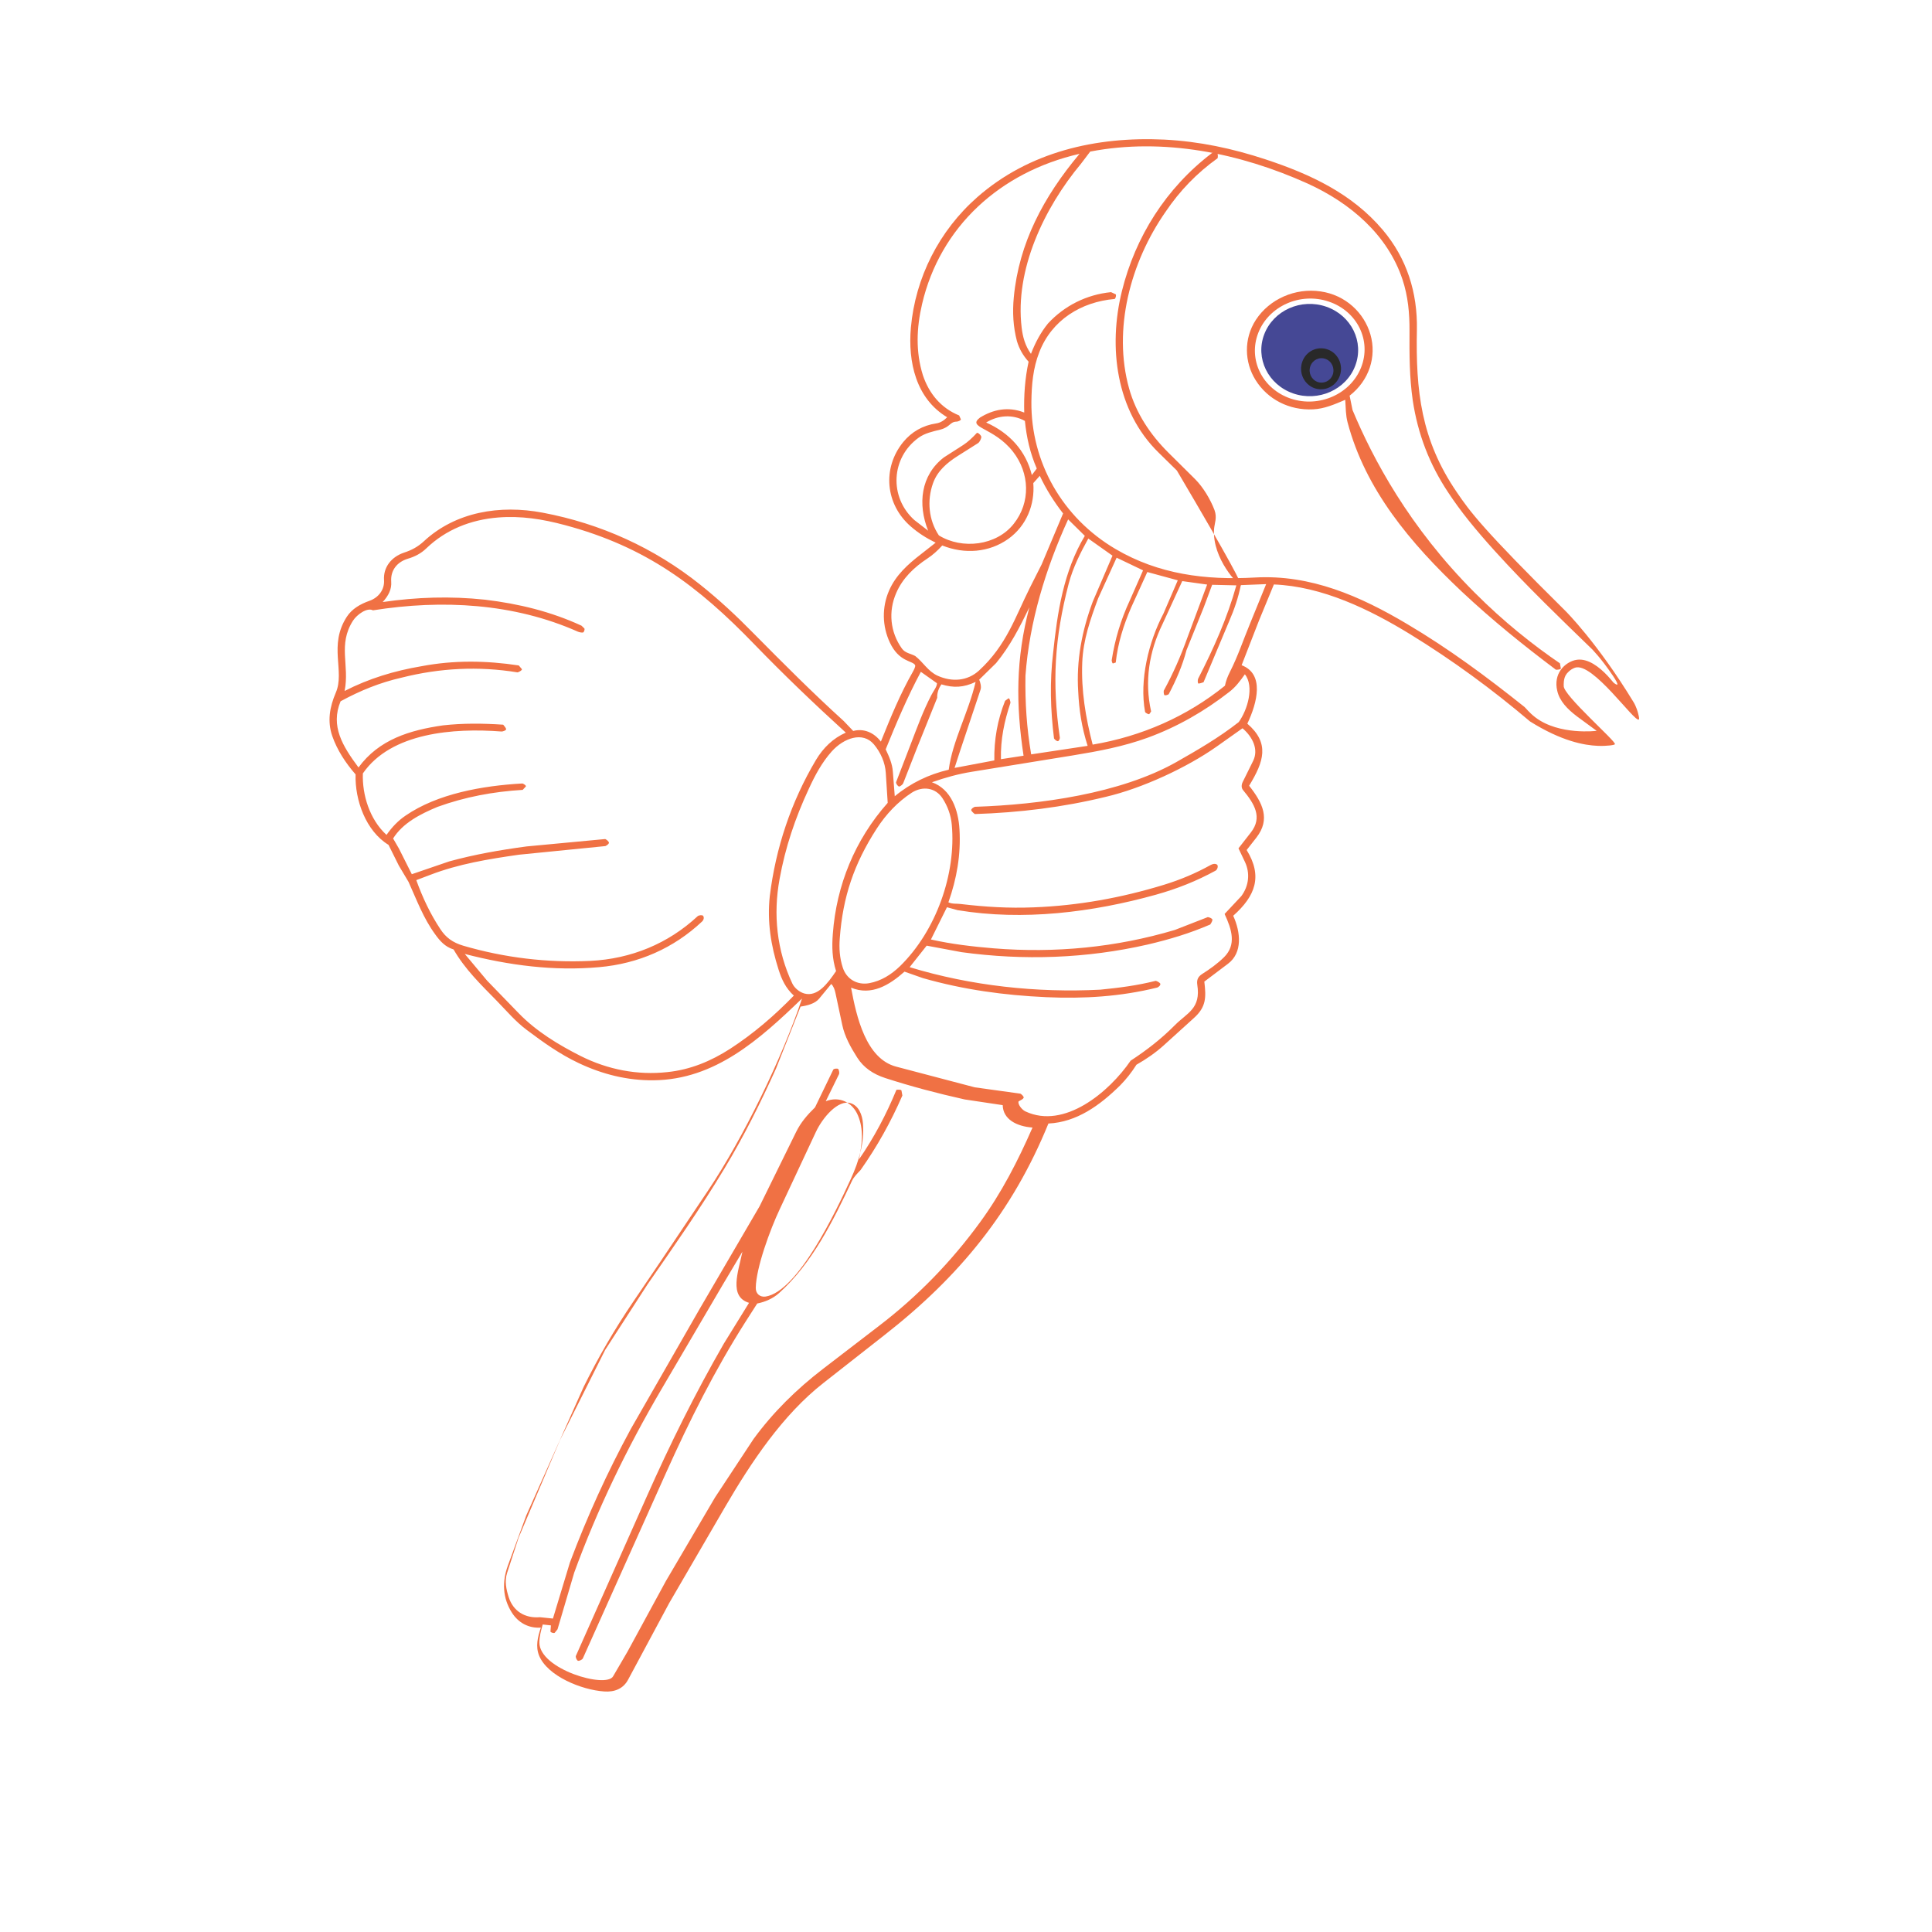
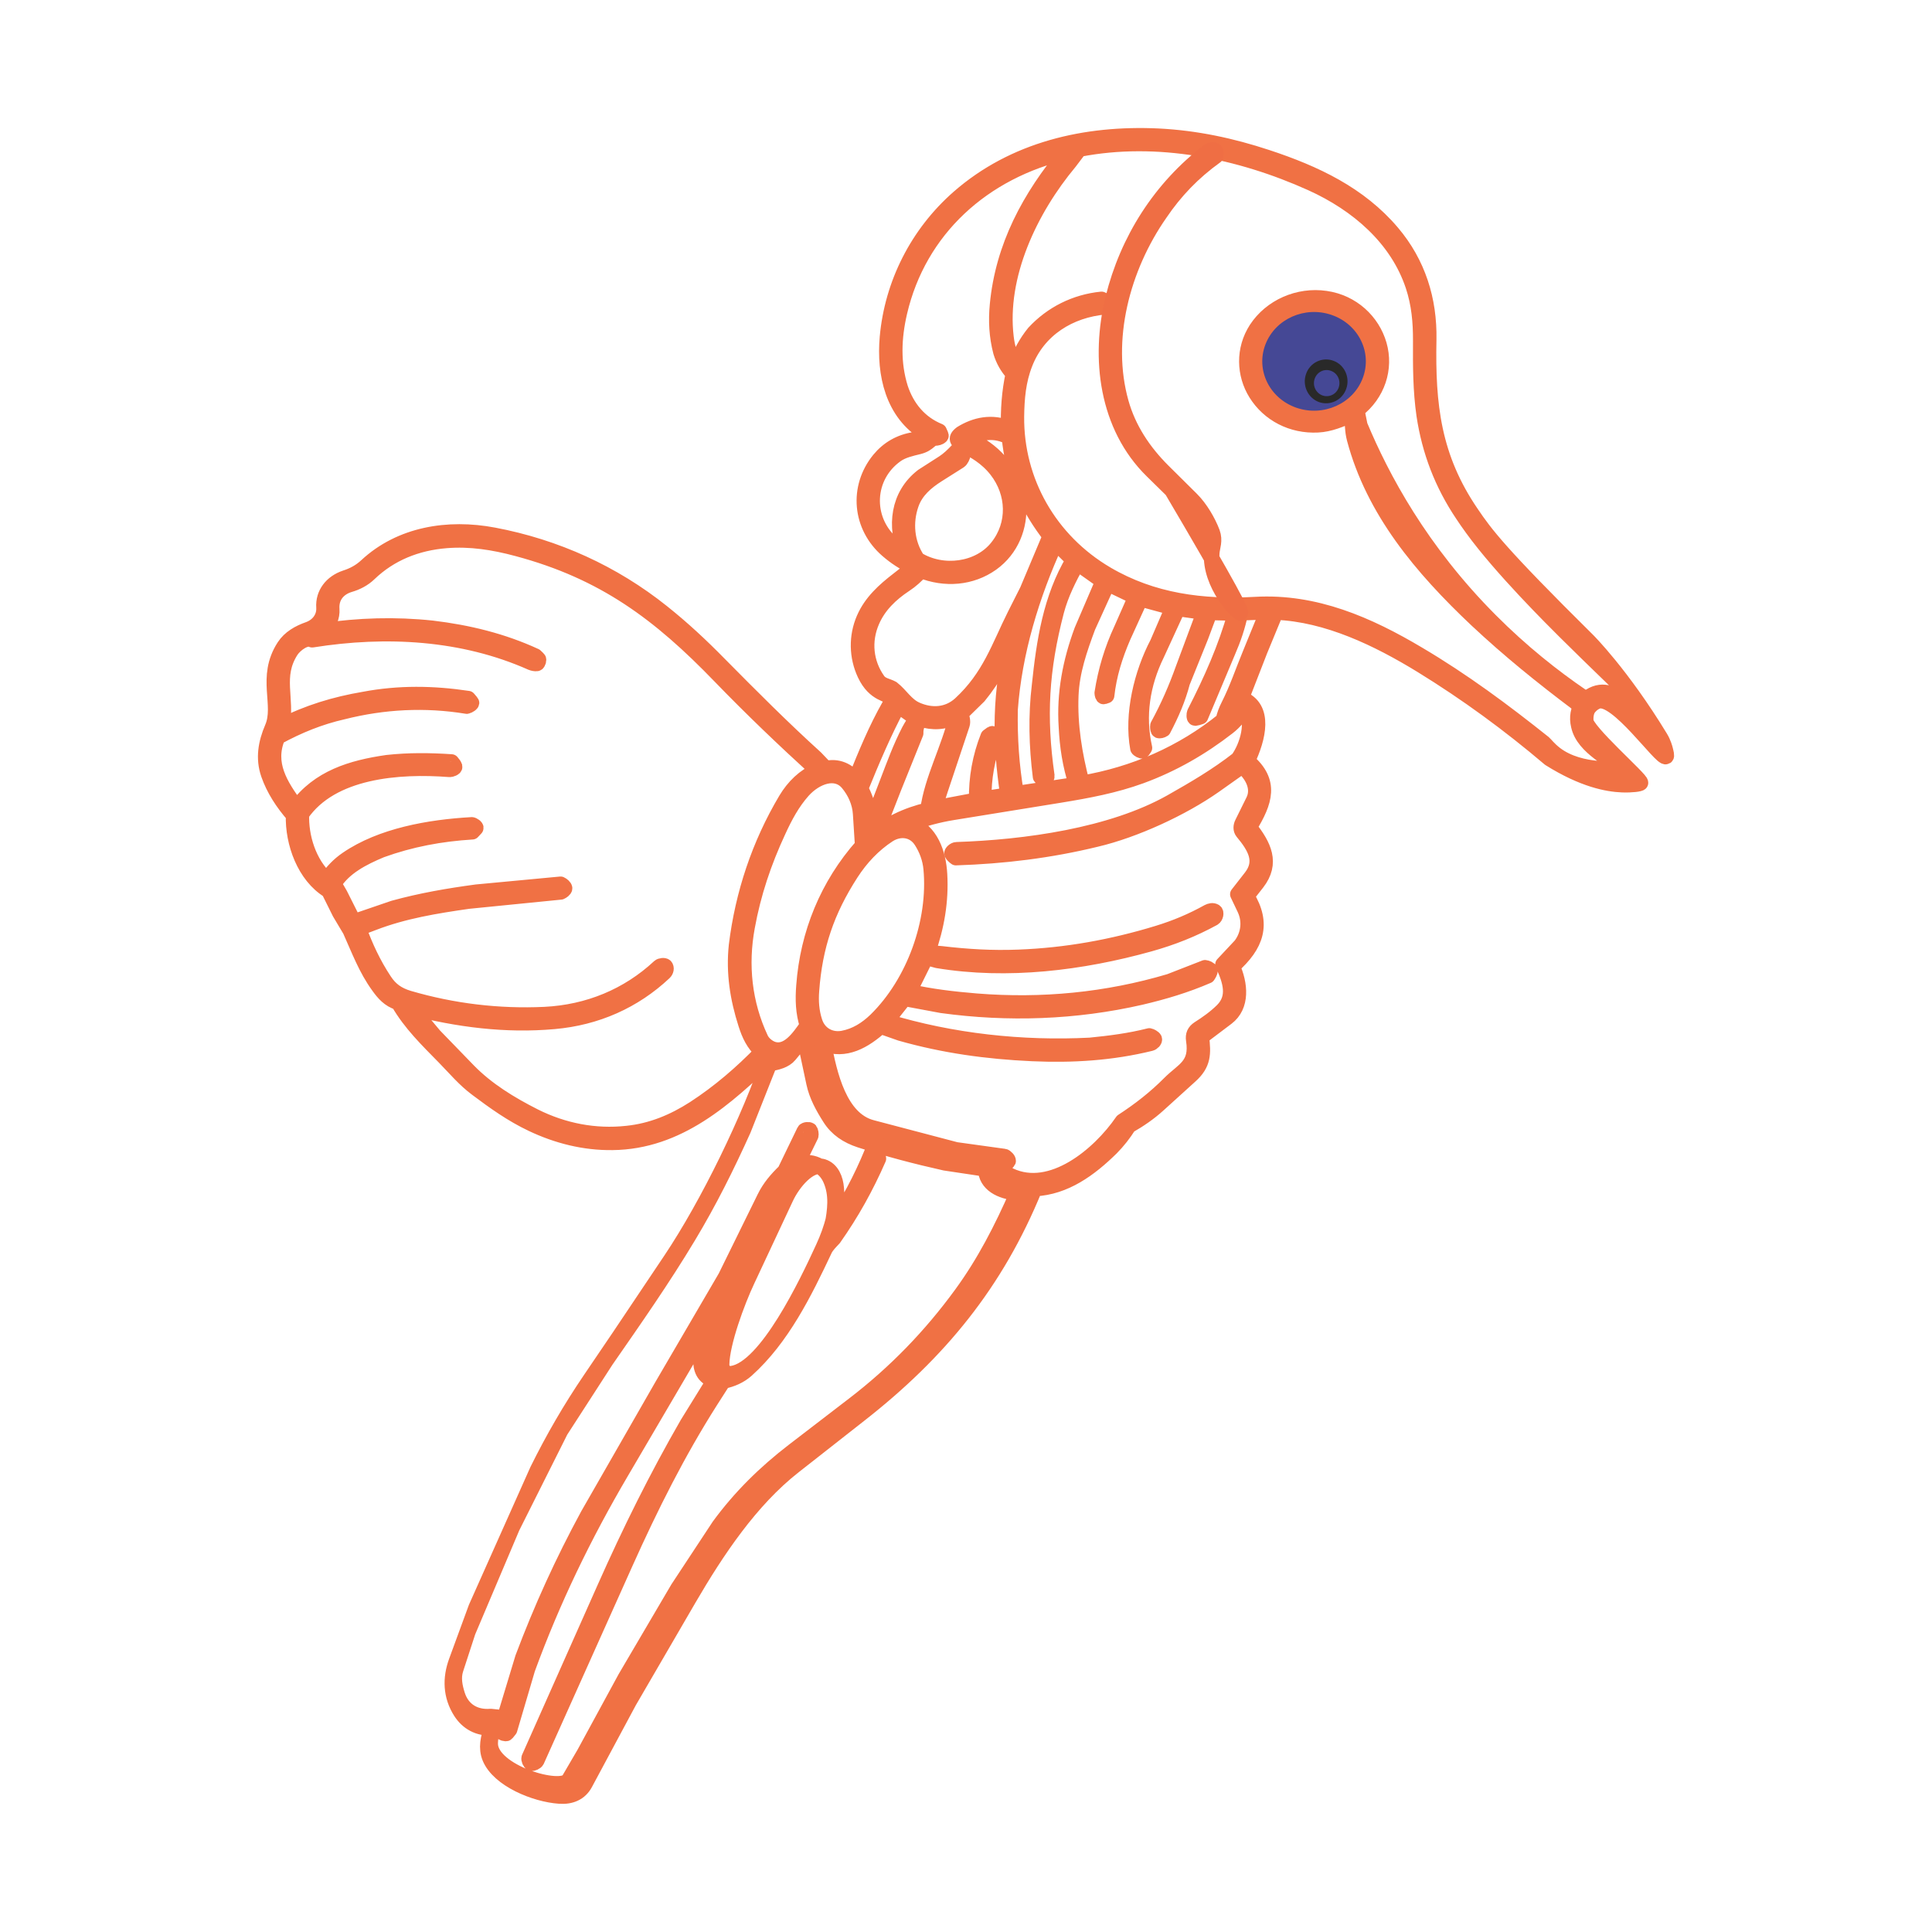
- <svg xmlns="http://www.w3.org/2000/svg" viewBox="0 8 23 23" width="32" height="32">
-   <g transform="matrix(1.333333,0,0,-1.333333,0,37.79533)">
-     <g transform="translate(6.7479,10.8481)" id="g40">
-       <path id="path42" style="fill:#f07144;fill-opacity:1;fill-rule:nonzero;stroke:none" d="M 0,0 C 0.003,0.18 0.129,0.522 0.214,0.702 L 0.536,1.39 C 0.597,1.521 0.735,1.682 0.846,1.649 0.919,1.626 0.951,1.546 0.957,1.468 0.971,1.299 0.922,1.132 0.849,0.973 0.712,0.674 0.375,-0.033 0.088,-0.078 0.04,-0.085 -0.001,-0.055 0,0 m -0.803,-1.656 c 0.212,0.472 0.437,0.921 0.711,1.352 l 0.105,0.164 c 0.07,0.014 0.139,0.043 0.195,0.093 0.297,0.267 0.483,0.646 0.652,1.004 0.016,0.034 0.05,0.067 0.076,0.095 0.149,0.211 0.27,0.429 0.373,0.665 L 1.301,1.761 C 1.299,1.771 1.272,1.77 1.256,1.768 1.166,1.549 1.057,1.343 0.922,1.147 0.95,1.287 0.965,1.416 0.912,1.54 0.864,1.655 0.748,1.714 0.625,1.666 L 0.744,1.909 C 0.748,1.918 0.743,1.945 0.737,1.953 0.73,1.961 0.697,1.958 0.692,1.948 L 0.529,1.611 C 0.461,1.545 0.402,1.477 0.36,1.391 L 0.034,0.728 -0.498,-0.183 -1.115,-1.259 c -0.211,-0.389 -0.389,-0.78 -0.544,-1.192 l -0.152,-0.502 -0.116,0.012 c -0.136,-0.011 -0.239,0.055 -0.279,0.179 -0.022,0.07 -0.038,0.143 -0.014,0.217 l 0.102,0.313 0.37,0.873 0.403,0.804 0.38,0.588 c 0.238,0.343 0.472,0.677 0.687,1.035 0.175,0.291 0.32,0.582 0.459,0.89 L 0.4,2.511 C 0.461,2.52 0.529,2.537 0.566,2.582 L 0.674,2.713 C 0.696,2.691 0.705,2.662 0.712,2.63 L 0.772,2.348 C 0.794,2.244 0.847,2.148 0.905,2.057 0.963,1.965 1.049,1.908 1.156,1.873 1.391,1.797 1.623,1.736 1.865,1.682 L 2.205,1.631 C 2.207,1.506 2.328,1.441 2.471,1.431 2.34,1.132 2.195,0.849 2.003,0.586 1.748,0.236 1.45,-0.072 1.104,-0.337 L 0.6,-0.724 C 0.362,-0.907 0.155,-1.111 -0.02,-1.35 l -0.344,-0.522 -0.439,-0.747 -0.342,-0.629 -0.129,-0.221 c -0.063,-0.11 -0.656,0.063 -0.658,0.301 0,0.056 0.015,0.11 0.03,0.162 l 0.073,-0.008 -0.004,-0.054 c -0.001,-0.009 0.032,-0.019 0.038,-0.012 l 0.025,0.031 0.149,0.506 c 0.209,0.572 0.471,1.113 0.781,1.641 l 0.549,0.936 0.172,0.289 C -0.157,0.14 -0.242,-0.079 -0.06,-0.134 l -0.225,-0.364 c -0.257,-0.446 -0.48,-0.897 -0.689,-1.367 l -0.632,-1.421 c -0.005,-0.012 0.008,-0.041 0.019,-0.044 0.01,-0.003 0.037,0.009 0.043,0.021 z m 1.58,4.515 C 0.749,2.944 0.743,3.032 0.75,3.12 0.777,3.49 0.877,3.786 1.08,4.1 1.163,4.228 1.266,4.338 1.393,4.421 1.491,4.483 1.606,4.466 1.668,4.37 1.713,4.3 1.742,4.222 1.75,4.137 1.791,3.696 1.61,3.187 1.288,2.872 1.209,2.796 1.12,2.74 1.013,2.72 0.908,2.701 0.811,2.754 0.777,2.859 M 0.433,2.628 C 0.392,2.64 0.346,2.675 0.326,2.718 0.188,3.012 0.154,3.333 0.213,3.652 0.264,3.933 0.352,4.194 0.473,4.454 0.529,4.576 0.59,4.69 0.678,4.789 0.785,4.908 0.955,4.971 1.055,4.852 1.115,4.78 1.155,4.691 1.161,4.597 L 1.178,4.33 C 0.885,4 0.72,3.594 0.688,3.16 0.679,3.044 0.682,2.938 0.717,2.828 0.642,2.718 0.552,2.595 0.433,2.628 M 1.567,5.291 C 1.493,5.148 1.442,5.006 1.385,4.858 L 1.253,4.515 C 1.249,4.504 1.272,4.472 1.283,4.476 1.292,4.479 1.312,4.494 1.316,4.504 L 1.438,4.816 1.62,5.268 C 1.618,5.311 1.633,5.354 1.658,5.388 1.765,5.355 1.856,5.359 1.963,5.41 1.899,5.136 1.756,4.882 1.723,4.626 1.546,4.585 1.383,4.507 1.241,4.389 L 1.224,4.609 C 1.219,4.679 1.191,4.743 1.16,4.808 1.255,5.042 1.354,5.276 1.474,5.5 L 1.618,5.398 C 1.618,5.366 1.585,5.327 1.567,5.291 M -2.086,4.503 C -2.441,4.483 -2.842,4.412 -3.127,4.216 -3.196,4.169 -3.248,4.113 -3.297,4.044 -3.448,4.182 -3.515,4.403 -3.508,4.593 -3.256,4.958 -2.696,5 -2.27,4.967 -2.259,4.966 -2.226,4.978 -2.229,4.989 -2.231,4.999 -2.243,5.014 -2.255,5.028 -2.437,5.04 -2.611,5.042 -2.792,5.022 -3.09,4.979 -3.364,4.896 -3.547,4.646 c -0.142,0.191 -0.252,0.369 -0.16,0.591 0.175,0.095 0.351,0.167 0.545,0.211 0.341,0.086 0.687,0.104 1.035,0.047 0.013,0.002 0.046,0.022 0.038,0.03 L -2.116,5.557 C -2.409,5.601 -2.695,5.605 -2.985,5.55 -3.227,5.509 -3.455,5.44 -3.671,5.329 c 0.046,0.231 -0.063,0.412 0.075,0.628 0.035,0.054 0.126,0.12 0.178,0.092 0.617,0.098 1.258,0.064 1.831,-0.191 0.012,-0.005 0.034,-0.009 0.044,-0.007 0.01,0.001 0.019,0.031 0.012,0.037 l -0.025,0.024 c -0.273,0.126 -0.56,0.196 -0.861,0.232 -0.309,0.033 -0.61,0.023 -0.914,-0.021 0.053,0.058 0.081,0.115 0.076,0.182 -0.007,0.099 0.05,0.175 0.149,0.205 0.059,0.017 0.118,0.047 0.163,0.091 C -2.767,6.77 -2.546,6.858 -2.3,6.878 -2.097,6.894 -1.905,6.864 -1.704,6.81 -0.979,6.616 -0.516,6.267 -0.012,5.745 0.252,5.472 0.521,5.215 0.804,4.957 0.69,4.907 0.603,4.822 0.538,4.714 0.315,4.339 0.178,3.927 0.125,3.496 0.101,3.269 0.135,3.055 0.204,2.84 0.232,2.753 0.266,2.677 0.34,2.609 0.167,2.431 -0.018,2.271 -0.229,2.134 -0.4,2.024 -0.584,1.947 -0.79,1.926 -1.056,1.897 -1.32,1.948 -1.562,2.069 -1.764,2.171 -1.959,2.29 -2.115,2.45 l -0.284,0.293 -0.199,0.238 c 0.398,-0.103 0.796,-0.154 1.199,-0.118 0.353,0.031 0.667,0.17 0.92,0.408 0.015,0.014 0.02,0.038 0.008,0.051 C -0.479,3.331 -0.509,3.327 -0.519,3.318 -0.782,3.073 -1.113,2.937 -1.477,2.919 -1.862,2.901 -2.244,2.947 -2.613,3.055 -2.706,3.083 -2.767,3.127 -2.817,3.204 -2.907,3.34 -2.975,3.485 -3.031,3.64 l 0.124,0.047 c 0.255,0.098 0.52,0.141 0.792,0.18 l 0.772,0.077 c 0.012,0.005 0.032,0.019 0.032,0.03 0,0.01 -0.019,0.027 -0.033,0.033 L -2.046,3.941 C -2.283,3.909 -2.509,3.87 -2.738,3.807 l -0.333,-0.114 -0.115,0.229 -0.052,0.09 c 0.086,0.137 0.238,0.216 0.396,0.282 0.246,0.089 0.497,0.136 0.761,0.152 l 0.028,0.03 c 0.007,0.007 -0.023,0.028 -0.033,0.027 M 2.13,4.709 1.775,4.642 1.825,4.796 2.007,5.341 C 2.016,5.366 2.005,5.407 1.995,5.43 L 2.146,5.578 C 2.272,5.731 2.358,5.901 2.443,6.076 2.321,5.616 2.322,5.208 2.391,4.751 L 2.189,4.72 C 2.185,4.897 2.219,5.059 2.274,5.223 2.275,5.233 2.265,5.269 2.256,5.263 L 2.226,5.241 C 2.158,5.069 2.127,4.895 2.13,4.709 M 0.851,2.68 C 1.032,2.605 1.192,2.702 1.328,2.823 L 1.493,2.765 C 1.854,2.662 2.217,2.612 2.594,2.595 2.93,2.58 3.255,2.6 3.581,2.68 3.598,2.684 3.616,2.703 3.612,2.715 3.608,2.725 3.583,2.739 3.571,2.741 3.405,2.699 3.246,2.679 3.076,2.662 2.511,2.633 1.921,2.696 1.374,2.863 L 1.526,3.055 1.837,2.997 C 2.392,2.921 2.953,2.94 3.499,3.065 c 0.196,0.046 0.376,0.1 0.559,0.179 0.01,0.015 0.02,0.032 0.019,0.043 0,0.011 -0.029,0.022 -0.041,0.023 L 3.741,3.195 C 3.216,3.039 2.674,2.987 2.126,3.031 1.932,3.047 1.747,3.069 1.564,3.11 L 1.707,3.398 1.802,3.372 C 2.386,3.275 3.006,3.352 3.573,3.51 3.762,3.563 3.934,3.631 4.106,3.725 4.124,3.736 4.131,3.77 4.118,3.779 4.1,3.79 4.081,3.785 4.063,3.776 3.928,3.701 3.793,3.644 3.643,3.598 3.264,3.482 2.878,3.412 2.48,3.397 2.257,3.388 2.048,3.401 1.829,3.427 1.793,3.432 1.756,3.425 1.72,3.442 1.795,3.654 1.832,3.868 1.819,4.092 1.809,4.267 1.745,4.452 1.573,4.514 1.695,4.557 1.808,4.588 1.932,4.608 L 2.827,4.753 C 3.059,4.791 3.28,4.832 3.5,4.912 3.765,5.009 4.006,5.148 4.226,5.319 4.286,5.365 4.325,5.419 4.367,5.478 4.453,5.37 4.391,5.16 4.312,5.051 4.136,4.913 3.947,4.803 3.753,4.693 3.254,4.412 2.536,4.314 1.961,4.295 1.946,4.295 1.92,4.274 1.924,4.263 1.928,4.254 1.943,4.239 1.956,4.23 2.354,4.243 2.74,4.29 3.126,4.384 3.45,4.46 3.847,4.644 4.113,4.831 L 4.346,4.996 C 4.437,4.918 4.491,4.807 4.441,4.705 L 4.348,4.517 C 4.336,4.493 4.334,4.465 4.35,4.445 4.454,4.32 4.526,4.2 4.42,4.065 L 4.31,3.924 4.368,3.802 C 4.415,3.702 4.403,3.588 4.335,3.497 L 4.186,3.338 C 4.251,3.198 4.293,3.063 4.181,2.952 4.121,2.893 4.055,2.846 3.984,2.801 3.948,2.777 3.936,2.749 3.942,2.707 3.976,2.492 3.853,2.457 3.742,2.345 3.621,2.223 3.491,2.122 3.347,2.028 3.153,1.745 2.754,1.413 2.408,1.575 2.374,1.591 2.339,1.639 2.346,1.664 2.372,1.678 2.387,1.686 2.392,1.697 2.396,1.707 2.37,1.733 2.36,1.734 L 1.956,1.79 1.253,1.975 C 0.984,2.046 0.899,2.419 0.851,2.68 M 2.969,6.69 3.185,6.537 3.009,6.127 C 2.912,5.866 2.861,5.6 2.879,5.324 2.887,5.157 2.91,5.006 2.963,4.839 L 2.459,4.763 C 2.419,4.997 2.404,5.227 2.408,5.465 2.443,5.945 2.588,6.421 2.789,6.861 L 2.938,6.714 C 2.748,6.397 2.693,6.032 2.655,5.669 2.624,5.412 2.631,5.162 2.663,4.905 2.67,4.894 2.688,4.879 2.699,4.881 2.707,4.883 2.716,4.903 2.715,4.912 2.644,5.406 2.667,5.799 2.794,6.287 2.832,6.431 2.9,6.565 2.969,6.69 M 3.476,5.142 C 3.478,5.134 3.509,5.117 3.514,5.123 L 3.53,5.146 C 3.47,5.413 3.511,5.679 3.632,5.927 L 3.808,6.31 4.03,6.279 3.854,5.806 C 3.794,5.639 3.728,5.488 3.643,5.332 c -0.002,-0.011 0,-0.03 0.004,-0.038 0.004,-0.009 0.032,0 0.04,0.006 0.068,0.13 0.122,0.253 0.159,0.394 L 4,6.076 4.075,6.277 4.291,6.272 C 4.21,5.981 4.089,5.71 3.95,5.439 3.945,5.429 3.944,5.395 3.954,5.395 3.965,5.396 3.982,5.401 3.998,5.407 L 4.226,5.95 C 4.273,6.058 4.308,6.161 4.331,6.274 L 4.557,6.283 4.413,5.93 C 4.353,5.785 4.305,5.64 4.234,5.5 4.213,5.458 4.199,5.423 4.189,5.376 3.849,5.101 3.446,4.924 3.008,4.85 2.945,5.092 2.905,5.334 2.915,5.583 2.923,5.785 2.987,5.967 3.057,6.156 L 3.222,6.519 3.458,6.406 3.339,6.136 C 3.259,5.964 3.207,5.79 3.178,5.604 3.178,5.596 3.183,5.573 3.19,5.575 L 3.214,5.583 C 3.233,5.756 3.283,5.915 3.352,6.075 L 3.496,6.391 3.768,6.317 3.64,6.02 C 3.507,5.767 3.424,5.425 3.476,5.142 M 1.424,5.641 C 1.385,5.663 1.334,5.666 1.304,5.709 1.201,5.854 1.181,6.038 1.255,6.206 1.311,6.335 1.412,6.432 1.53,6.51 1.582,6.544 1.624,6.583 1.665,6.628 1.865,6.548 2.084,6.565 2.255,6.687 2.418,6.804 2.493,6.994 2.478,7.185 L 2.536,7.25 C 2.591,7.133 2.661,7.021 2.744,6.914 L 2.553,6.46 2.45,6.256 C 2.316,5.989 2.241,5.74 1.994,5.512 1.889,5.416 1.751,5.408 1.624,5.465 1.538,5.504 1.495,5.586 1.424,5.641 M 2.465,7.257 C 2.412,7.473 2.266,7.633 2.057,7.726 2.163,7.791 2.293,7.802 2.403,7.74 2.418,7.592 2.449,7.454 2.509,7.315 Z M 1.974,7.633 C 1.933,7.589 1.895,7.553 1.852,7.525 L 1.679,7.414 C 1.472,7.254 1.445,6.997 1.539,6.76 L 1.415,6.856 C 1.19,7.06 1.206,7.412 1.455,7.591 c 0.055,0.04 0.126,0.055 0.191,0.071 0.093,0.024 0.085,0.071 0.149,0.072 0.01,0 0.04,0.012 0.036,0.021 L 1.816,7.789 C 1.653,7.855 1.546,7.986 1.492,8.149 1.427,8.357 1.435,8.57 1.485,8.784 1.646,9.473 2.18,9.962 2.891,10.125 2.569,9.741 2.35,9.328 2.304,8.845 2.291,8.711 2.298,8.582 2.332,8.452 2.353,8.383 2.386,8.324 2.436,8.269 2.403,8.117 2.393,7.966 2.397,7.815 2.254,7.871 2.121,7.843 2.002,7.77 1.881,7.677 2.125,7.686 2.297,7.465 2.446,7.274 2.456,7.013 2.303,6.821 2.149,6.626 1.843,6.59 1.635,6.718 1.543,6.855 1.528,7.029 1.582,7.182 1.621,7.293 1.707,7.366 1.803,7.427 L 1.985,7.542 C 1.999,7.551 2.012,7.58 2.014,7.595 2.016,7.608 1.985,7.639 1.974,7.633 M 4.457,6.342 C 4.014,6.317 3.596,6.371 3.213,6.596 2.737,6.876 2.456,7.372 2.461,7.911 2.463,8.064 2.475,8.21 2.532,8.355 2.643,8.641 2.905,8.803 3.204,8.829 3.214,8.834 3.221,8.867 3.213,8.871 L 3.172,8.89 C 2.953,8.868 2.756,8.769 2.609,8.61 2.542,8.527 2.497,8.441 2.457,8.339 2.405,8.412 2.384,8.49 2.374,8.573 2.312,9.089 2.573,9.64 2.905,10.038 l 0.081,0.107 C 3.64,10.271 4.324,10.131 4.924,9.861 5.311,9.686 5.642,9.4 5.774,9.004 5.824,8.853 5.838,8.702 5.837,8.543 5.836,8.333 5.836,8.131 5.866,7.923 5.911,7.624 6.015,7.351 6.186,7.096 6.21,7.059 6.237,7.021 6.268,6.978 6.51,6.644 6.946,6.213 7.042,6.117 7.156,6.004 7.301,5.862 7.471,5.698 7.497,5.67 7.534,5.628 7.575,5.574 7.619,5.516 7.705,5.397 7.692,5.386 7.687,5.382 7.665,5.393 7.584,5.468 7.698,5.336 7.729,5.301 7.729,5.302 7.731,5.303 7.53,5.632 7.334,5.608 7.277,5.601 7.221,5.564 7.188,5.518 7.152,5.468 7.139,5.402 7.156,5.331 7.177,5.238 7.247,5.167 7.331,5.103 7.449,5.016 7.508,4.973 7.508,4.973 c 0,0 -0.334,-0.042 -0.547,0.12 C 6.906,5.135 6.875,5.177 6.864,5.186 6.528,5.454 6.189,5.706 5.817,5.926 5.397,6.176 4.954,6.37 4.457,6.342 m -6.634,-9.243 c 0.057,-0.089 0.148,-0.14 0.258,-0.133 -0.028,-0.085 -0.049,-0.168 -0.015,-0.251 0.075,-0.181 0.376,-0.305 0.581,-0.319 0.094,-0.007 0.171,0.026 0.213,0.105 l 0.367,0.684 0.5,0.86 c 0.231,0.396 0.513,0.821 0.878,1.106 l 0.544,0.427 c 0.669,0.523 1.143,1.102 1.464,1.889 0.253,0.012 0.459,0.162 0.64,0.34 0.056,0.057 0.103,0.117 0.146,0.185 0.088,0.05 0.171,0.107 0.246,0.175 l 0.267,0.242 c 0.11,0.099 0.11,0.183 0.093,0.325 l 0.212,0.16 c 0.13,0.098 0.113,0.28 0.046,0.428 0.199,0.177 0.264,0.353 0.12,0.587 L 4.47,4.02 C 4.598,4.185 4.526,4.33 4.405,4.483 4.537,4.699 4.591,4.863 4.389,5.037 4.479,5.227 4.543,5.481 4.338,5.559 L 4.494,5.96 4.626,6.28 C 5.057,6.263 5.48,6.058 5.844,5.835 6.223,5.602 6.576,5.343 6.913,5.057 7.194,4.881 7.395,4.844 7.519,4.839 7.6,4.836 7.67,4.846 7.671,4.854 7.671,4.876 7.531,4.922 7.529,4.916 7.526,4.91 7.663,4.843 7.671,4.854 7.686,4.876 7.204,5.295 7.214,5.375 c 0,0.005 -0.005,0.069 0.026,0.107 0,0 0.028,0.039 0.075,0.055 0.158,0.052 0.53,-0.488 0.569,-0.463 0.007,0.004 10e-4,0.028 -0.008,0.063 0,0 -0.013,0.051 -0.039,0.093 C 7.515,5.76 7.23,6.043 7.23,6.043 6.492,6.773 6.377,6.93 6.259,7.104 5.94,7.571 5.892,8.007 5.903,8.555 5.909,8.885 5.814,9.191 5.597,9.447 5.325,9.768 4.956,9.942 4.553,10.075 4.256,10.173 3.96,10.236 3.647,10.252 3.037,10.281 2.439,10.142 1.979,9.739 1.636,9.438 1.425,9.019 1.385,8.573 1.358,8.268 1.43,7.939 1.709,7.773 1.681,7.744 1.647,7.723 1.611,7.718 1.491,7.7 1.392,7.643 1.317,7.552 1.127,7.319 1.157,6.995 1.384,6.798 1.453,6.738 1.521,6.695 1.606,6.653 L 1.476,6.551 C 1.358,6.46 1.25,6.363 1.19,6.225 1.125,6.076 1.129,5.907 1.197,5.762 1.279,5.587 1.398,5.601 1.422,5.561 1.429,5.549 1.413,5.52 1.404,5.503 1.29,5.303 1.206,5.098 1.117,4.877 1.056,4.957 0.966,4.997 0.87,4.972 L 0.785,5.061 C 0.506,5.314 0.246,5.575 -0.019,5.843 -0.173,6 -0.324,6.141 -0.497,6.279 -0.905,6.605 -1.383,6.823 -1.903,6.921 -2.284,6.993 -2.68,6.929 -2.964,6.665 -3.017,6.616 -3.073,6.586 -3.141,6.564 -3.254,6.526 -3.327,6.433 -3.319,6.318 -3.314,6.234 -3.367,6.163 -3.449,6.134 -3.529,6.106 -3.605,6.063 -3.651,5.992 -3.818,5.735 -3.666,5.506 -3.75,5.313 -3.804,5.187 -3.827,5.059 -3.781,4.926 -3.737,4.8 -3.662,4.686 -3.573,4.584 -3.58,4.354 -3.481,4.078 -3.279,3.955 L -3.187,3.77 -3.1,3.624 c 0.073,-0.162 0.132,-0.323 0.237,-0.467 0.043,-0.06 0.088,-0.112 0.165,-0.136 0.101,-0.176 0.244,-0.314 0.386,-0.459 0.089,-0.091 0.165,-0.183 0.268,-0.26 0.148,-0.111 0.293,-0.215 0.462,-0.295 0.211,-0.1 0.436,-0.157 0.671,-0.154 0.548,0.006 0.945,0.365 1.324,0.73 C 0.235,2.049 -0.113,1.336 -0.423,0.873 L -0.854,0.23 -1.094,-0.124 C -1.261,-0.37 -1.405,-0.618 -1.537,-0.885 l -0.512,-1.147 -0.165,-0.45 c -0.051,-0.14 -0.048,-0.286 0.037,-0.419" />
-     </g>
-     <g transform="translate(11.2351,19.3757)" id="g44">
-       <path id="path46" style="fill:#f07144;fill-opacity:1;fill-rule:nonzero;stroke:none" d="M 0,0 C 0.094,0.239 0.376,0.364 0.629,0.278 0.883,0.193 1.012,-0.07 0.918,-0.309 0.824,-0.548 0.542,-0.673 0.289,-0.588 0.035,-0.502 -0.094,-0.239 0,0 m 1.817,-2.312 c 0.271,-0.254 0.546,-0.476 0.84,-0.697 0.01,-10e-4 0.045,0.002 0.044,0.011 -0.003,0.015 -0.005,0.031 -0.008,0.046 -0.239,0.163 -0.501,0.37 -0.761,0.631 -0.586,0.587 -0.909,1.195 -1.091,1.631 l -0.026,0.128 c 0.174,0.135 0.243,0.348 0.186,0.546 C 0.945,0.178 0.779,0.337 0.555,0.369 0.328,0.402 0.099,0.3 -0.022,0.115 c -0.11,-0.17 -0.102,-0.378 -0.003,-0.537 0.107,-0.172 0.3,-0.273 0.515,-0.262 0.1,0.005 0.187,0.043 0.286,0.085 0.005,-0.075 0.004,-0.138 0.021,-0.202 0.159,-0.599 0.558,-1.075 1.02,-1.511" />
-     </g>
-     <g transform="translate(10.8398,17.6222)" id="g48">
-       <path id="path50" style="fill:#ef6e44;fill-opacity:1;fill-rule:nonzero;stroke:none" d="m 0,0 c 0.004,0.053 0.029,0.101 0.004,0.17 -0.035,0.092 -0.099,0.202 -0.173,0.276 l -0.237,0.235 c -0.165,0.164 -0.29,0.353 -0.352,0.573 -0.148,0.528 0.01,1.127 0.325,1.579 0.127,0.188 0.277,0.344 0.465,0.479 C 0.035,3.327 0.035,3.349 0.028,3.358 0.022,3.368 -0.01,3.364 -0.021,3.356 -0.429,3.045 -0.703,2.61 -0.823,2.124 -0.946,1.626 -0.877,1.056 -0.495,0.683 l 0.163,-0.16 C 0.162,-0.314 0.25,-0.493 0.239,-0.501 0.224,-0.51 -0.018,-0.266 0,0" />
-     </g>
-     <g transform="translate(11.288,19.3619)" id="g52">
-       <path id="path54" style="fill:#454895;fill-opacity:1;fill-rule:nonzero;stroke:none" d="M 0,0 C -0.082,-0.214 0.034,-0.45 0.258,-0.528 0.483,-0.606 0.731,-0.495 0.812,-0.282 0.894,-0.068 0.778,0.168 0.554,0.246 0.33,0.324 0.082,0.214 0,0" />
-     </g>
-     <g transform="translate(11.6995,19.0765)" id="g56">
-       <path id="path58" style="fill:#292929;fill-opacity:1;fill-rule:nonzero;stroke:none" d="M 0,0 C 0.02,0.057 0.081,0.086 0.136,0.065 0.192,0.045 0.22,-0.018 0.2,-0.075 0.18,-0.131 0.119,-0.16 0.064,-0.14 0.008,-0.119 -0.02,-0.057 0,0 m -0.072,0.04 c -0.034,-0.095 0.014,-0.2 0.106,-0.235 0.093,-0.034 0.196,0.015 0.229,0.11 C 0.297,0.01 0.249,0.115 0.157,0.149 0.064,0.184 -0.039,0.135 -0.072,0.04" />
+ <svg xmlns="http://www.w3.org/2000/svg" viewBox="0 0 32 32" width="32" height="32">
+   <g transform="translate(-1.436,-12.12) scale(1.488)">
+     <g transform="matrix(1.333333,0,0,-1.333333,0,37.79533)">
+       <g transform="translate(6.7479,10.8481)">
+         <path id="path42" style="fill:#f07144;fill-opacity:1;fill-rule:nonzero;stroke:#f07144;stroke-width:0.13;stroke-linecap:round;stroke-linejoin:round" d="M 0,0 C 0.003,0.18 0.129,0.522 0.214,0.702 L 0.536,1.39 C 0.597,1.521 0.735,1.682 0.846,1.649 0.919,1.626 0.951,1.546 0.957,1.468 0.971,1.299 0.922,1.132 0.849,0.973 0.712,0.674 0.375,-0.033 0.088,-0.078 0.04,-0.085 -0.001,-0.055 0,0 m -0.803,-1.656 c 0.212,0.472 0.437,0.921 0.711,1.352 l 0.105,0.164 c 0.07,0.014 0.139,0.043 0.195,0.093 0.297,0.267 0.483,0.646 0.652,1.004 0.016,0.034 0.05,0.067 0.076,0.095 0.149,0.211 0.27,0.429 0.373,0.665 L 1.301,1.761 C 1.299,1.771 1.272,1.77 1.256,1.768 1.166,1.549 1.057,1.343 0.922,1.147 0.95,1.287 0.965,1.416 0.912,1.54 0.864,1.655 0.748,1.714 0.625,1.666 L 0.744,1.909 C 0.748,1.918 0.743,1.945 0.737,1.953 0.73,1.961 0.697,1.958 0.692,1.948 L 0.529,1.611 C 0.461,1.545 0.402,1.477 0.36,1.391 L 0.034,0.728 -0.498,-0.183 -1.115,-1.259 c -0.211,-0.389 -0.389,-0.78 -0.544,-1.192 l -0.152,-0.502 -0.116,0.012 c -0.136,-0.011 -0.239,0.055 -0.279,0.179 -0.022,0.07 -0.038,0.143 -0.014,0.217 l 0.102,0.313 0.37,0.873 0.403,0.804 0.38,0.588 c 0.238,0.343 0.472,0.677 0.687,1.035 0.175,0.291 0.32,0.582 0.459,0.89 L 0.4,2.511 C 0.461,2.52 0.529,2.537 0.566,2.582 L 0.674,2.713 C 0.696,2.691 0.705,2.662 0.712,2.63 L 0.772,2.348 C 0.794,2.244 0.847,2.148 0.905,2.057 0.963,1.965 1.049,1.908 1.156,1.873 1.391,1.797 1.623,1.736 1.865,1.682 L 2.205,1.631 C 2.207,1.506 2.328,1.441 2.471,1.431 2.34,1.132 2.195,0.849 2.003,0.586 1.748,0.236 1.45,-0.072 1.104,-0.337 L 0.6,-0.724 C 0.362,-0.907 0.155,-1.111 -0.02,-1.35 l -0.344,-0.522 -0.439,-0.747 -0.342,-0.629 -0.129,-0.221 c -0.063,-0.11 -0.656,0.063 -0.658,0.301 0,0.056 0.015,0.11 0.03,0.162 l 0.073,-0.008 -0.004,-0.054 c -0.001,-0.009 0.032,-0.019 0.038,-0.012 l 0.025,0.031 0.149,0.506 c 0.209,0.572 0.471,1.113 0.781,1.641 l 0.549,0.936 0.172,0.289 C -0.157,0.14 -0.242,-0.079 -0.06,-0.134 l -0.225,-0.364 c -0.257,-0.446 -0.48,-0.897 -0.689,-1.367 l -0.632,-1.421 c -0.005,-0.012 0.008,-0.041 0.019,-0.044 0.01,-0.003 0.037,0.009 0.043,0.021 z m 1.58,4.515 C 0.749,2.944 0.743,3.032 0.75,3.12 0.777,3.49 0.877,3.786 1.08,4.1 1.163,4.228 1.266,4.338 1.393,4.421 1.491,4.483 1.606,4.466 1.668,4.37 1.713,4.3 1.742,4.222 1.75,4.137 1.791,3.696 1.61,3.187 1.288,2.872 1.209,2.796 1.12,2.74 1.013,2.72 0.908,2.701 0.811,2.754 0.777,2.859 M 0.433,2.628 C 0.392,2.64 0.346,2.675 0.326,2.718 0.188,3.012 0.154,3.333 0.213,3.652 0.264,3.933 0.352,4.194 0.473,4.454 0.529,4.576 0.59,4.69 0.678,4.789 0.785,4.908 0.955,4.971 1.055,4.852 1.115,4.78 1.155,4.691 1.161,4.597 L 1.178,4.33 C 0.885,4 0.72,3.594 0.688,3.16 0.679,3.044 0.682,2.938 0.717,2.828 0.642,2.718 0.552,2.595 0.433,2.628 M 1.567,5.291 C 1.493,5.148 1.442,5.006 1.385,4.858 L 1.253,4.515 C 1.249,4.504 1.272,4.472 1.283,4.476 1.292,4.479 1.312,4.494 1.316,4.504 L 1.438,4.816 1.62,5.268 C 1.618,5.311 1.633,5.354 1.658,5.388 1.765,5.355 1.856,5.359 1.963,5.41 1.899,5.136 1.756,4.882 1.723,4.626 1.546,4.585 1.383,4.507 1.241,4.389 L 1.224,4.609 C 1.219,4.679 1.191,4.743 1.16,4.808 1.255,5.042 1.354,5.276 1.474,5.5 L 1.618,5.398 C 1.618,5.366 1.585,5.327 1.567,5.291 M -2.086,4.503 C -2.441,4.483 -2.842,4.412 -3.127,4.216 -3.196,4.169 -3.248,4.113 -3.297,4.044 -3.448,4.182 -3.515,4.403 -3.508,4.593 -3.256,4.958 -2.696,5 -2.27,4.967 -2.259,4.966 -2.226,4.978 -2.229,4.989 -2.231,4.999 -2.243,5.014 -2.255,5.028 -2.437,5.04 -2.611,5.042 -2.792,5.022 -3.09,4.979 -3.364,4.896 -3.547,4.646 c -0.142,0.191 -0.252,0.369 -0.16,0.591 0.175,0.095 0.351,0.167 0.545,0.211 0.341,0.086 0.687,0.104 1.035,0.047 0.013,0.002 0.046,0.022 0.038,0.03 L -2.116,5.557 C -2.409,5.601 -2.695,5.605 -2.985,5.55 -3.227,5.509 -3.455,5.44 -3.671,5.329 c 0.046,0.231 -0.063,0.412 0.075,0.628 0.035,0.054 0.126,0.12 0.178,0.092 0.617,0.098 1.258,0.064 1.831,-0.191 0.012,-0.005 0.034,-0.009 0.044,-0.007 0.01,0.001 0.019,0.031 0.012,0.037 l -0.025,0.024 c -0.273,0.126 -0.56,0.196 -0.861,0.232 -0.309,0.033 -0.61,0.023 -0.914,-0.021 0.053,0.058 0.081,0.115 0.076,0.182 -0.007,0.099 0.05,0.175 0.149,0.205 0.059,0.017 0.118,0.047 0.163,0.091 C -2.767,6.77 -2.546,6.858 -2.3,6.878 -2.097,6.894 -1.905,6.864 -1.704,6.81 -0.979,6.616 -0.516,6.267 -0.012,5.745 0.252,5.472 0.521,5.215 0.804,4.957 0.69,4.907 0.603,4.822 0.538,4.714 0.315,4.339 0.178,3.927 0.125,3.496 0.101,3.269 0.135,3.055 0.204,2.84 0.232,2.753 0.266,2.677 0.34,2.609 0.167,2.431 -0.018,2.271 -0.229,2.134 -0.4,2.024 -0.584,1.947 -0.79,1.926 -1.056,1.897 -1.32,1.948 -1.562,2.069 -1.764,2.171 -1.959,2.29 -2.115,2.45 l -0.284,0.293 -0.199,0.238 c 0.398,-0.103 0.796,-0.154 1.199,-0.118 0.353,0.031 0.667,0.17 0.92,0.408 0.015,0.014 0.02,0.038 0.008,0.051 C -0.479,3.331 -0.509,3.327 -0.519,3.318 -0.782,3.073 -1.113,2.937 -1.477,2.919 -1.862,2.901 -2.244,2.947 -2.613,3.055 -2.706,3.083 -2.767,3.127 -2.817,3.204 -2.907,3.34 -2.975,3.485 -3.031,3.64 l 0.124,0.047 c 0.255,0.098 0.52,0.141 0.792,0.18 l 0.772,0.077 c 0.012,0.005 0.032,0.019 0.032,0.03 0,0.01 -0.019,0.027 -0.033,0.033 L -2.046,3.941 C -2.283,3.909 -2.509,3.87 -2.738,3.807 l -0.333,-0.114 -0.115,0.229 -0.052,0.09 c 0.086,0.137 0.238,0.216 0.396,0.282 0.246,0.089 0.497,0.136 0.761,0.152 l 0.028,0.03 c 0.007,0.007 -0.023,0.028 -0.033,0.027 M 2.13,4.709 1.775,4.642 1.825,4.796 2.007,5.341 C 2.016,5.366 2.005,5.407 1.995,5.43 L 2.146,5.578 C 2.272,5.731 2.358,5.901 2.443,6.076 2.321,5.616 2.322,5.208 2.391,4.751 L 2.189,4.72 C 2.185,4.897 2.219,5.059 2.274,5.223 2.275,5.233 2.265,5.269 2.256,5.263 L 2.226,5.241 C 2.158,5.069 2.127,4.895 2.13,4.709 M 0.851,2.68 C 1.032,2.605 1.192,2.702 1.328,2.823 L 1.493,2.765 C 1.854,2.662 2.217,2.612 2.594,2.595 2.93,2.58 3.255,2.6 3.581,2.68 3.598,2.684 3.616,2.703 3.612,2.715 3.608,2.725 3.583,2.739 3.571,2.741 3.405,2.699 3.246,2.679 3.076,2.662 2.511,2.633 1.921,2.696 1.374,2.863 L 1.526,3.055 1.837,2.997 C 2.392,2.921 2.953,2.94 3.499,3.065 c 0.196,0.046 0.376,0.1 0.559,0.179 0.01,0.015 0.02,0.032 0.019,0.043 0,0.011 -0.029,0.022 -0.041,0.023 L 3.741,3.195 C 3.216,3.039 2.674,2.987 2.126,3.031 1.932,3.047 1.747,3.069 1.564,3.11 L 1.707,3.398 1.802,3.372 C 2.386,3.275 3.006,3.352 3.573,3.51 3.762,3.563 3.934,3.631 4.106,3.725 4.124,3.736 4.131,3.77 4.118,3.779 4.1,3.79 4.081,3.785 4.063,3.776 3.928,3.701 3.793,3.644 3.643,3.598 3.264,3.482 2.878,3.412 2.48,3.397 2.257,3.388 2.048,3.401 1.829,3.427 1.793,3.432 1.756,3.425 1.72,3.442 1.795,3.654 1.832,3.868 1.819,4.092 1.809,4.267 1.745,4.452 1.573,4.514 1.695,4.557 1.808,4.588 1.932,4.608 L 2.827,4.753 C 3.059,4.791 3.28,4.832 3.5,4.912 3.765,5.009 4.006,5.148 4.226,5.319 4.286,5.365 4.325,5.419 4.367,5.478 4.453,5.37 4.391,5.16 4.312,5.051 4.136,4.913 3.947,4.803 3.753,4.693 3.254,4.412 2.536,4.314 1.961,4.295 1.946,4.295 1.92,4.274 1.924,4.263 1.928,4.254 1.943,4.239 1.956,4.23 2.354,4.243 2.74,4.29 3.126,4.384 3.45,4.46 3.847,4.644 4.113,4.831 L 4.346,4.996 C 4.437,4.918 4.491,4.807 4.441,4.705 L 4.348,4.517 C 4.336,4.493 4.334,4.465 4.35,4.445 4.454,4.32 4.526,4.2 4.42,4.065 L 4.31,3.924 4.368,3.802 C 4.415,3.702 4.403,3.588 4.335,3.497 L 4.186,3.338 C 4.251,3.198 4.293,3.063 4.181,2.952 4.121,2.893 4.055,2.846 3.984,2.801 3.948,2.777 3.936,2.749 3.942,2.707 3.976,2.492 3.853,2.457 3.742,2.345 3.621,2.223 3.491,2.122 3.347,2.028 3.153,1.745 2.754,1.413 2.408,1.575 2.374,1.591 2.339,1.639 2.346,1.664 2.372,1.678 2.387,1.686 2.392,1.697 2.396,1.707 2.37,1.733 2.36,1.734 L 1.956,1.79 1.253,1.975 C 0.984,2.046 0.899,2.419 0.851,2.68 M 2.969,6.69 3.185,6.537 3.009,6.127 C 2.912,5.866 2.861,5.6 2.879,5.324 2.887,5.157 2.91,5.006 2.963,4.839 L 2.459,4.763 C 2.419,4.997 2.404,5.227 2.408,5.465 2.443,5.945 2.588,6.421 2.789,6.861 L 2.938,6.714 C 2.748,6.397 2.693,6.032 2.655,5.669 2.624,5.412 2.631,5.162 2.663,4.905 2.67,4.894 2.688,4.879 2.699,4.881 2.707,4.883 2.716,4.903 2.715,4.912 2.644,5.406 2.667,5.799 2.794,6.287 2.832,6.431 2.9,6.565 2.969,6.69 M 3.476,5.142 C 3.478,5.134 3.509,5.117 3.514,5.123 L 3.53,5.146 C 3.47,5.413 3.511,5.679 3.632,5.927 L 3.808,6.31 4.03,6.279 3.854,5.806 C 3.794,5.639 3.728,5.488 3.643,5.332 c -0.002,-0.011 0,-0.03 0.004,-0.038 0.004,-0.009 0.032,0 0.04,0.006 0.068,0.13 0.122,0.253 0.159,0.394 L 4,6.076 4.075,6.277 4.291,6.272 C 4.21,5.981 4.089,5.71 3.95,5.439 3.945,5.429 3.944,5.395 3.954,5.395 3.965,5.396 3.982,5.401 3.998,5.407 L 4.226,5.95 C 4.273,6.058 4.308,6.161 4.331,6.274 L 4.557,6.283 4.413,5.93 C 4.353,5.785 4.305,5.64 4.234,5.5 4.213,5.458 4.199,5.423 4.189,5.376 3.849,5.101 3.446,4.924 3.008,4.85 2.945,5.092 2.905,5.334 2.915,5.583 2.923,5.785 2.987,5.967 3.057,6.156 L 3.222,6.519 3.458,6.406 3.339,6.136 C 3.259,5.964 3.207,5.79 3.178,5.604 3.178,5.596 3.183,5.573 3.19,5.575 L 3.214,5.583 C 3.233,5.756 3.283,5.915 3.352,6.075 L 3.496,6.391 3.768,6.317 3.64,6.02 C 3.507,5.767 3.424,5.425 3.476,5.142 M 1.424,5.641 C 1.385,5.663 1.334,5.666 1.304,5.709 1.201,5.854 1.181,6.038 1.255,6.206 1.311,6.335 1.412,6.432 1.53,6.51 1.582,6.544 1.624,6.583 1.665,6.628 1.865,6.548 2.084,6.565 2.255,6.687 2.418,6.804 2.493,6.994 2.478,7.185 L 2.536,7.25 C 2.591,7.133 2.661,7.021 2.744,6.914 L 2.553,6.46 2.45,6.256 C 2.316,5.989 2.241,5.74 1.994,5.512 1.889,5.416 1.751,5.408 1.624,5.465 1.538,5.504 1.495,5.586 1.424,5.641 M 2.465,7.257 C 2.412,7.473 2.266,7.633 2.057,7.726 2.163,7.791 2.293,7.802 2.403,7.74 2.418,7.592 2.449,7.454 2.509,7.315 Z M 1.974,7.633 C 1.933,7.589 1.895,7.553 1.852,7.525 L 1.679,7.414 C 1.472,7.254 1.445,6.997 1.539,6.76 L 1.415,6.856 C 1.19,7.06 1.206,7.412 1.455,7.591 c 0.055,0.04 0.126,0.055 0.191,0.071 0.093,0.024 0.085,0.071 0.149,0.072 0.01,0 0.04,0.012 0.036,0.021 L 1.816,7.789 C 1.653,7.855 1.546,7.986 1.492,8.149 1.427,8.357 1.435,8.57 1.485,8.784 1.646,9.473 2.18,9.962 2.891,10.125 2.569,9.741 2.35,9.328 2.304,8.845 2.291,8.711 2.298,8.582 2.332,8.452 2.353,8.383 2.386,8.324 2.436,8.269 2.403,8.117 2.393,7.966 2.397,7.815 2.254,7.871 2.121,7.843 2.002,7.77 1.881,7.677 2.125,7.686 2.297,7.465 2.446,7.274 2.456,7.013 2.303,6.821 2.149,6.626 1.843,6.59 1.635,6.718 1.543,6.855 1.528,7.029 1.582,7.182 1.621,7.293 1.707,7.366 1.803,7.427 L 1.985,7.542 C 1.999,7.551 2.012,7.58 2.014,7.595 2.016,7.608 1.985,7.639 1.974,7.633 M 4.457,6.342 C 4.014,6.317 3.596,6.371 3.213,6.596 2.737,6.876 2.456,7.372 2.461,7.911 2.463,8.064 2.475,8.21 2.532,8.355 2.643,8.641 2.905,8.803 3.204,8.829 3.214,8.834 3.221,8.867 3.213,8.871 L 3.172,8.89 C 2.953,8.868 2.756,8.769 2.609,8.61 2.542,8.527 2.497,8.441 2.457,8.339 2.405,8.412 2.384,8.49 2.374,8.573 2.312,9.089 2.573,9.64 2.905,10.038 l 0.081,0.107 C 3.64,10.271 4.324,10.131 4.924,9.861 5.311,9.686 5.642,9.4 5.774,9.004 5.824,8.853 5.838,8.702 5.837,8.543 5.836,8.333 5.836,8.131 5.866,7.923 5.911,7.624 6.015,7.351 6.186,7.096 6.21,7.059 6.237,7.021 6.268,6.978 6.51,6.644 6.946,6.213 7.042,6.117 7.156,6.004 7.301,5.862 7.471,5.698 7.497,5.67 7.534,5.628 7.575,5.574 7.619,5.516 7.705,5.397 7.692,5.386 7.687,5.382 7.665,5.393 7.584,5.468 7.698,5.336 7.729,5.301 7.729,5.302 7.731,5.303 7.53,5.632 7.334,5.608 7.277,5.601 7.221,5.564 7.188,5.518 7.152,5.468 7.139,5.402 7.156,5.331 7.177,5.238 7.247,5.167 7.331,5.103 7.449,5.016 7.508,4.973 7.508,4.973 c 0,0 -0.334,-0.042 -0.547,0.12 C 6.906,5.135 6.875,5.177 6.864,5.186 6.528,5.454 6.189,5.706 5.817,5.926 5.397,6.176 4.954,6.37 4.457,6.342 m -6.634,-9.243 c 0.057,-0.089 0.148,-0.14 0.258,-0.133 -0.028,-0.085 -0.049,-0.168 -0.015,-0.251 0.075,-0.181 0.376,-0.305 0.581,-0.319 0.094,-0.007 0.171,0.026 0.213,0.105 l 0.367,0.684 0.5,0.86 c 0.231,0.396 0.513,0.821 0.878,1.106 l 0.544,0.427 c 0.669,0.523 1.143,1.102 1.464,1.889 0.253,0.012 0.459,0.162 0.64,0.34 0.056,0.057 0.103,0.117 0.146,0.185 0.088,0.05 0.171,0.107 0.246,0.175 l 0.267,0.242 c 0.11,0.099 0.11,0.183 0.093,0.325 l 0.212,0.16 c 0.13,0.098 0.113,0.28 0.046,0.428 0.199,0.177 0.264,0.353 0.12,0.587 L 4.47,4.02 C 4.598,4.185 4.526,4.33 4.405,4.483 4.537,4.699 4.591,4.863 4.389,5.037 4.479,5.227 4.543,5.481 4.338,5.559 L 4.494,5.96 4.626,6.28 C 5.057,6.263 5.48,6.058 5.844,5.835 6.223,5.602 6.576,5.343 6.913,5.057 7.194,4.881 7.395,4.844 7.519,4.839 7.6,4.836 7.67,4.846 7.671,4.854 7.671,4.876 7.531,4.922 7.529,4.916 7.526,4.91 7.663,4.843 7.671,4.854 7.686,4.876 7.204,5.295 7.214,5.375 c 0,0.005 -0.005,0.069 0.026,0.107 0,0 0.028,0.039 0.075,0.055 0.158,0.052 0.53,-0.488 0.569,-0.463 0.007,0.004 10e-4,0.028 -0.008,0.063 0,0 -0.013,0.051 -0.039,0.093 C 7.515,5.76 7.23,6.043 7.23,6.043 6.492,6.773 6.377,6.93 6.259,7.104 5.94,7.571 5.892,8.007 5.903,8.555 5.909,8.885 5.814,9.191 5.597,9.447 5.325,9.768 4.956,9.942 4.553,10.075 4.256,10.173 3.96,10.236 3.647,10.252 3.037,10.281 2.439,10.142 1.979,9.739 1.636,9.438 1.425,9.019 1.385,8.573 1.358,8.268 1.43,7.939 1.709,7.773 1.681,7.744 1.647,7.723 1.611,7.718 1.491,7.7 1.392,7.643 1.317,7.552 1.127,7.319 1.157,6.995 1.384,6.798 1.453,6.738 1.521,6.695 1.606,6.653 L 1.476,6.551 C 1.358,6.46 1.25,6.363 1.19,6.225 1.125,6.076 1.129,5.907 1.197,5.762 1.279,5.587 1.398,5.601 1.422,5.561 1.429,5.549 1.413,5.52 1.404,5.503 1.29,5.303 1.206,5.098 1.117,4.877 1.056,4.957 0.966,4.997 0.87,4.972 L 0.785,5.061 C 0.506,5.314 0.246,5.575 -0.019,5.843 -0.173,6 -0.324,6.141 -0.497,6.279 -0.905,6.605 -1.383,6.823 -1.903,6.921 -2.284,6.993 -2.68,6.929 -2.964,6.665 -3.017,6.616 -3.073,6.586 -3.141,6.564 -3.254,6.526 -3.327,6.433 -3.319,6.318 -3.314,6.234 -3.367,6.163 -3.449,6.134 -3.529,6.106 -3.605,6.063 -3.651,5.992 -3.818,5.735 -3.666,5.506 -3.75,5.313 -3.804,5.187 -3.827,5.059 -3.781,4.926 -3.737,4.8 -3.662,4.686 -3.573,4.584 -3.58,4.354 -3.481,4.078 -3.279,3.955 L -3.187,3.77 -3.1,3.624 c 0.073,-0.162 0.132,-0.323 0.237,-0.467 0.043,-0.06 0.088,-0.112 0.165,-0.136 0.101,-0.176 0.244,-0.314 0.386,-0.459 0.089,-0.091 0.165,-0.183 0.268,-0.26 0.148,-0.111 0.293,-0.215 0.462,-0.295 0.211,-0.1 0.436,-0.157 0.671,-0.154 0.548,0.006 0.945,0.365 1.324,0.73 C 0.235,2.049 -0.113,1.336 -0.423,0.873 L -0.854,0.23 -1.094,-0.124 C -1.261,-0.37 -1.405,-0.618 -1.537,-0.885 l -0.512,-1.147 -0.165,-0.45 c -0.051,-0.14 -0.048,-0.286 0.037,-0.419" />
+       </g>
+       <g transform="translate(11.2351,19.3757)">
+         <path id="path46" style="fill:#f07144;fill-opacity:1;fill-rule:nonzero;stroke:#f07144;stroke-width:0.13;stroke-linecap:round;stroke-linejoin:round" d="M 0,0 C 0.094,0.239 0.376,0.364 0.629,0.278 0.883,0.193 1.012,-0.07 0.918,-0.309 0.824,-0.548 0.542,-0.673 0.289,-0.588 0.035,-0.502 -0.094,-0.239 0,0 m 1.817,-2.312 c 0.271,-0.254 0.546,-0.476 0.84,-0.697 0.01,-10e-4 0.045,0.002 0.044,0.011 -0.003,0.015 -0.005,0.031 -0.008,0.046 -0.239,0.163 -0.501,0.37 -0.761,0.631 -0.586,0.587 -0.909,1.195 -1.091,1.631 l -0.026,0.128 c 0.174,0.135 0.243,0.348 0.186,0.546 C 0.945,0.178 0.779,0.337 0.555,0.369 0.328,0.402 0.099,0.3 -0.022,0.115 c -0.11,-0.17 -0.102,-0.378 -0.003,-0.537 0.107,-0.172 0.3,-0.273 0.515,-0.262 0.1,0.005 0.187,0.043 0.286,0.085 0.005,-0.075 0.004,-0.138 0.021,-0.202 0.159,-0.599 0.558,-1.075 1.02,-1.511" />
+       </g>
+       <g transform="translate(10.8398,17.6222)">
+         <path id="path50" style="fill:#ef6e44;fill-opacity:1;fill-rule:nonzero;stroke:#ef6e44;stroke-width:0.13;stroke-linecap:round;stroke-linejoin:round" d="m 0,0 c 0.004,0.053 0.029,0.101 0.004,0.17 -0.035,0.092 -0.099,0.202 -0.173,0.276 l -0.237,0.235 c -0.165,0.164 -0.29,0.353 -0.352,0.573 -0.148,0.528 0.01,1.127 0.325,1.579 0.127,0.188 0.277,0.344 0.465,0.479 C 0.035,3.327 0.035,3.349 0.028,3.358 0.022,3.368 -0.01,3.364 -0.021,3.356 -0.429,3.045 -0.703,2.61 -0.823,2.124 -0.946,1.626 -0.877,1.056 -0.495,0.683 l 0.163,-0.16 C 0.162,-0.314 0.25,-0.493 0.239,-0.501 0.224,-0.51 -0.018,-0.266 0,0" />
+       </g>
+       <g transform="translate(11.288,19.3619)">
+         <path id="path54" style="fill:#454895;fill-opacity:1;fill-rule:nonzero;stroke:none" d="M 0,0 C -0.082,-0.214 0.034,-0.45 0.258,-0.528 0.483,-0.606 0.731,-0.495 0.812,-0.282 0.894,-0.068 0.778,0.168 0.554,0.246 0.33,0.324 0.082,0.214 0,0" />
+       </g>
+       <g transform="translate(11.6995,19.0765)">
+         <path id="path58" style="fill:#292929;fill-opacity:1;fill-rule:nonzero;stroke:none" d="M 0,0 C 0.02,0.057 0.081,0.086 0.136,0.065 0.192,0.045 0.22,-0.018 0.2,-0.075 0.18,-0.131 0.119,-0.16 0.064,-0.14 0.008,-0.119 -0.02,-0.057 0,0 m -0.072,0.04 c -0.034,-0.095 0.014,-0.2 0.106,-0.235 0.093,-0.034 0.196,0.015 0.229,0.11 C 0.297,0.01 0.249,0.115 0.157,0.149 0.064,0.184 -0.039,0.135 -0.072,0.04" />
+       </g>
    </g>
  </g>
</svg>
